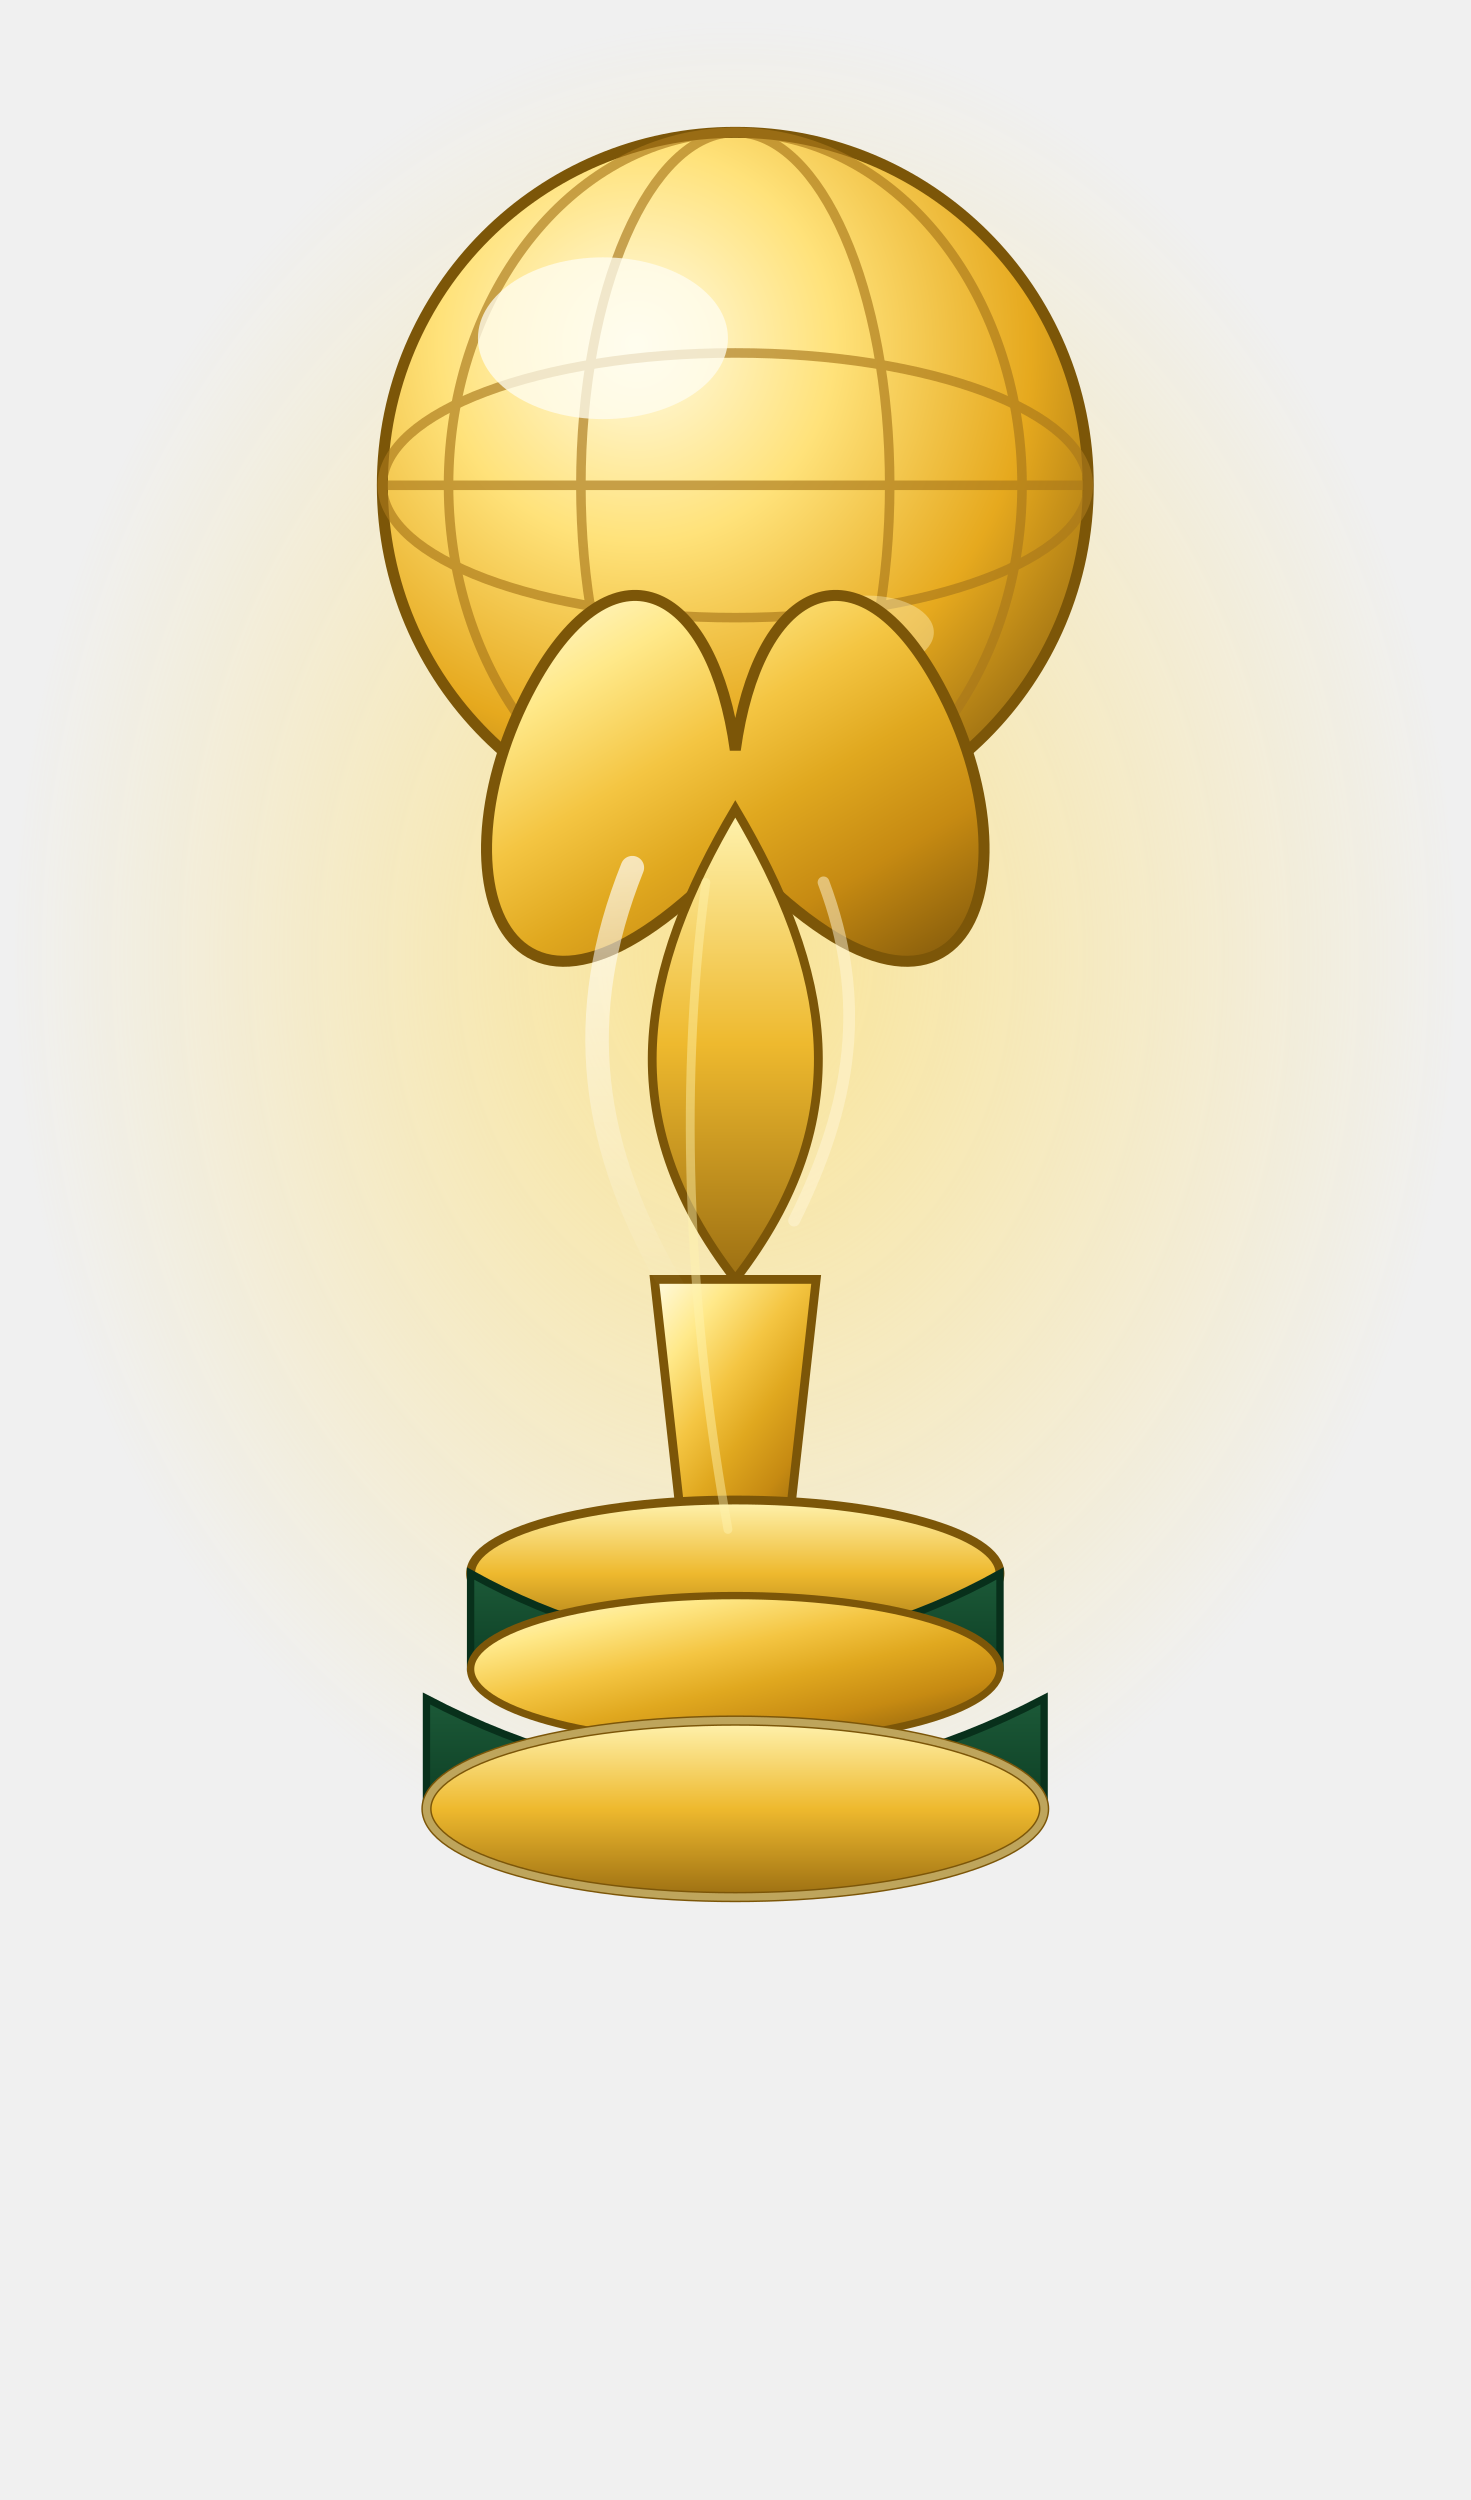
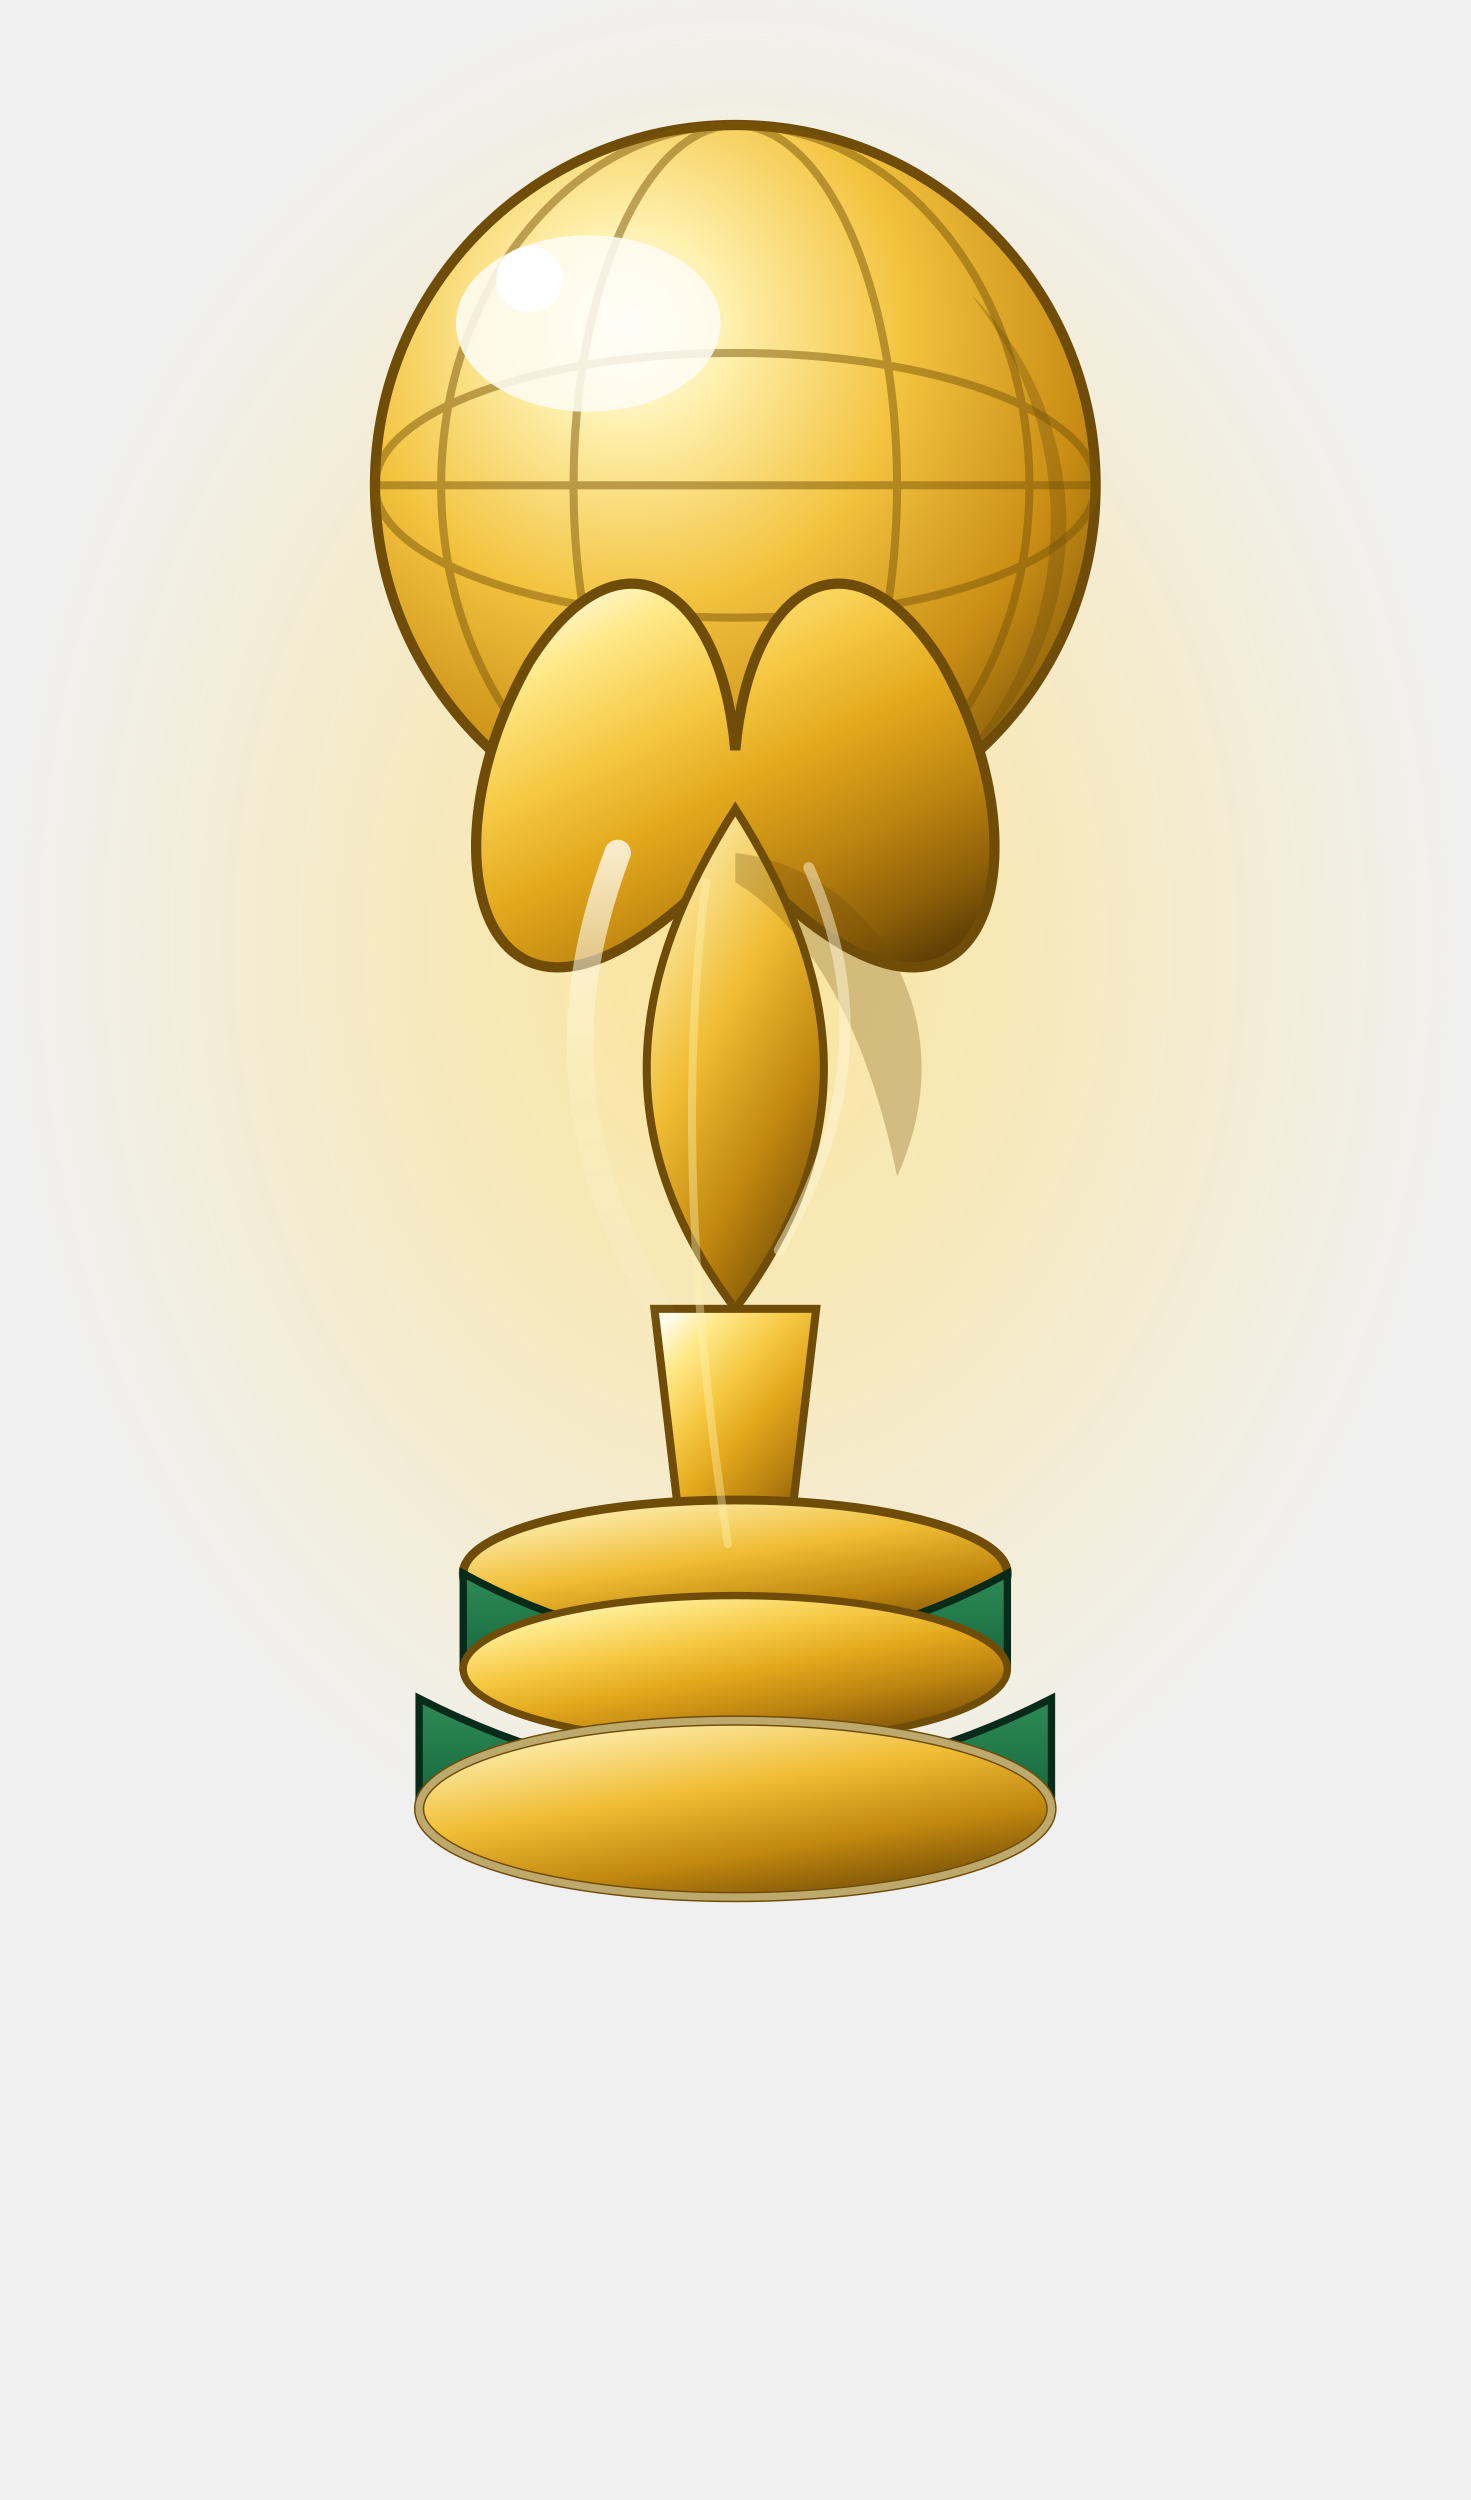
<svg xmlns="http://www.w3.org/2000/svg" viewBox="0 0 200 340" role="img" aria-label="Gold championship trophy">
  <defs>
-     <linearGradient id="tbGold" x1="0.1" y1="0" x2="0.9" y2="1">
-       <stop offset="0" stop-color="#fff7cf" />
-       <stop offset="0.18" stop-color="#ffe98a" />
-       <stop offset="0.4" stop-color="#f4c542" />
-       <stop offset="0.58" stop-color="#e0a81f" />
-       <stop offset="0.78" stop-color="#c68a12" />
-       <stop offset="1" stop-color="#8a5f0c" />
+     <linearGradient id="gMetal" x1="0.15" y1="0" x2="0.85" y2="1">
+       <stop offset="0" stop-color="#fffbe8" />
+       <stop offset="0.14" stop-color="#ffe98a" />
+       <stop offset="0.34" stop-color="#f6c945" />
+       <stop offset="0.52" stop-color="#e3a91d" />
+       <stop offset="0.72" stop-color="#bd8410" />
+       <stop offset="0.88" stop-color="#8f6109" />
+       <stop offset="1" stop-color="#5f3f05" />
    </linearGradient>
-     <linearGradient id="tbGoldV" x1="0" y1="0" x2="0" y2="1">
-       <stop offset="0" stop-color="#fff3b0" />
-       <stop offset="0.5" stop-color="#eeb92e" />
-       <stop offset="1" stop-color="#9c6f12" />
+     <linearGradient id="gMetalV" x1="0.2" y1="0" x2="0.8" y2="1">
+       <stop offset="0" stop-color="#fff4bf" />
+       <stop offset="0.4" stop-color="#f0bd34" />
+       <stop offset="0.7" stop-color="#c1870f" />
+       <stop offset="1" stop-color="#6e4a06" />
    </linearGradient>
-     <linearGradient id="tbBase" x1="0" y1="0" x2="0" y2="1">
-       <stop offset="0" stop-color="#1c5a38" />
+     <radialGradient id="gSphere" cx="0.35" cy="0.28" r="0.85">
+       <stop offset="0" stop-color="#ffffff" />
+       <stop offset="0.16" stop-color="#fff1b0" />
+       <stop offset="0.45" stop-color="#f3c440" />
+       <stop offset="0.75" stop-color="#c98d14" />
+       <stop offset="1" stop-color="#6f4d08" />
+     </radialGradient>
+     <linearGradient id="gBase" x1="0" y1="0" x2="0" y2="1">
+       <stop offset="0" stop-color="#2f8a57" />
+       <stop offset="0.5" stop-color="#186b40" />
      <stop offset="0.5" stop-color="#0f4227" />
-       <stop offset="1" stop-color="#08301b" />
+       <stop offset="1" stop-color="#082a18" />
    </linearGradient>
-     <radialGradient id="tbSphere" cx="0.36" cy="0.3" r="0.8">
-       <stop offset="0" stop-color="#fffbe6" />
-       <stop offset="0.35" stop-color="#ffe27a" />
-       <stop offset="0.7" stop-color="#e6a91e" />
-       <stop offset="1" stop-color="#8f6510" />
+     <radialGradient id="gGlow" cx="0.5" cy="0.5" r="0.5">
+       <stop offset="0" stop-color="#ffe07a" stop-opacity="0.75" />
+       <stop offset="1" stop-color="#ffe07a" stop-opacity="0" />
    </radialGradient>
-     <radialGradient id="tbGlow" cx="0.5" cy="0.5" r="0.5">
-       <stop offset="0" stop-color="#ffdf6e" stop-opacity="0.7" />
-       <stop offset="1" stop-color="#ffdf6e" stop-opacity="0" />
-     </radialGradient>
-     <linearGradient id="tbShine" x1="0" y1="0" x2="0" y2="1">
-       <stop offset="0" stop-color="#ffffff" stop-opacity="0.9" />
+     <linearGradient id="gSheen" x1="0" y1="0" x2="0" y2="1">
+       <stop offset="0" stop-color="#ffffff" stop-opacity="0.95" />
+       <stop offset="0.5" stop-color="#fff4cf" stop-opacity="0.35" />
      <stop offset="1" stop-color="#ffffff" stop-opacity="0" />
    </linearGradient>
  </defs>
-   <ellipse cx="100" cy="130" rx="98" ry="128" fill="url(#tbGlow)" />
-   <circle cx="100" cy="66" r="48" fill="url(#tbSphere)" stroke="#7c5608" stroke-width="1.5" />
-   <g stroke="#a9781a" stroke-width="1.3" fill="none" opacity="0.65">
-     <ellipse cx="100" cy="66" rx="48" ry="18" />
-     <ellipse cx="100" cy="66" rx="21" ry="48" />
-     <ellipse cx="100" cy="66" rx="39" ry="48" />
-     <line x1="52" y1="66" x2="148" y2="66" />
+   <ellipse cx="100" cy="128" rx="100" ry="132" fill="url(#gGlow)" />
+   <circle cx="100" cy="66" r="49" fill="url(#gSphere)" stroke="#6f4d08" stroke-width="1.4" />
+   <g stroke="#7c5608" stroke-width="1.1" fill="none" opacity="0.5">
+     <ellipse cx="100" cy="66" rx="49" ry="18" />
+     <ellipse cx="100" cy="66" rx="22" ry="49" />
+     <ellipse cx="100" cy="66" rx="40" ry="49" />
+     <line x1="51" y1="66" x2="149" y2="66" />
  </g>
-   <ellipse cx="82" cy="46" rx="17" ry="11" fill="#fffdf2" opacity="0.75" />
-   <ellipse cx="118" cy="86" rx="9" ry="5" fill="#fff3c0" opacity="0.4" />
-   <path d="M100 116            C 68 150, 58 118, 73 92            C 84 73, 97 80, 100 102            C 103 80, 116 73, 127 92            C 142 118, 132 150, 100 116 Z" fill="url(#tbGold)" stroke="#7c5608" stroke-width="1.5" />
-   <path d="M100 110 C 87 132, 83 152, 100 174 C 117 152, 113 132, 100 110 Z" fill="url(#tbGoldV)" stroke="#7c5608" stroke-width="1.2" />
-   <path d="M89 174 h22 l-4 36 h-14 z" fill="url(#tbGold)" stroke="#7c5608" stroke-width="1.2" />
-   <ellipse cx="100" cy="214" rx="36" ry="10" fill="url(#tbGoldV)" stroke="#7c5608" stroke-width="1.2" />
-   <path d="M64 214 q36 20 72 0 v13 q-36 20 -72 0 z" fill="url(#tbBase)" stroke="#08301b" stroke-width="1" />
-   <ellipse cx="100" cy="227" rx="36" ry="10" fill="url(#tbGold)" stroke="#7c5608" stroke-width="1" />
-   <path d="M58 231 q42 22 84 0 v15 q-42 22 -84 0 z" fill="url(#tbBase)" stroke="#08301b" stroke-width="1" />
-   <ellipse cx="100" cy="246" rx="42" ry="12" fill="url(#tbGoldV)" stroke="#7c5608" stroke-width="1.4" />
-   <ellipse cx="100" cy="246" rx="42" ry="12" fill="none" stroke="#fff3b0" stroke-width="1" opacity="0.5" />
-   <path d="M86 118 C 78 138, 80 156, 92 176" fill="none" stroke="url(#tbShine)" stroke-width="3.2" opacity="0.75" stroke-linecap="round" />
-   <path d="M112 120 C 118 136, 116 150, 108 166" fill="none" stroke="#fff6d8" stroke-width="1.6" opacity="0.5" stroke-linecap="round" />
-   <path d="M96 120 C 92 150, 94 180, 99 208" fill="none" stroke="#fff3b0" stroke-width="1.2" opacity="0.45" stroke-linecap="round" />
+   <path d="M132 40 A49 49 0 0 1 128 106 A44 44 0 0 0 132 40 Z" fill="#6f4d08" opacity="0.35" />
+   <ellipse cx="80" cy="44" rx="18" ry="12" fill="#fffdf4" opacity="0.85" />
+   <circle cx="72" cy="38" r="4.5" fill="#ffffff" />
+   <ellipse cx="116" cy="88" rx="8" ry="4.5" fill="#fff2bf" opacity="0.45" />
+   <path d="M100 116            C 67 152, 56 118, 72 90            C 84 71, 98 79, 100 102            C 102 79, 116 71, 128 90            C 144 118, 133 152, 100 116 Z" fill="url(#gMetal)" stroke="#6f4d08" stroke-width="1.4" />
+   <path d="M100 110 C 86 132, 82 154, 100 178 C 118 154, 114 132, 100 110 Z" fill="url(#gMetalV)" stroke="#6f4d08" stroke-width="1.1" />
+   <path d="M100 116 C 118 118, 132 138, 122 160 C 118 140, 110 126, 100 120 Z" fill="#6f4d08" opacity="0.28" />
+   <path d="M89 178 h22 l-4 34 h-14 z" fill="url(#gMetal)" stroke="#6f4d08" stroke-width="1.1" />
+   <ellipse cx="100" cy="214" rx="37" ry="10" fill="url(#gMetalV)" stroke="#6f4d08" stroke-width="1.2" />
+   <path d="M63 214 q37 20 74 0 v13 q-37 20 -74 0 z" fill="url(#gBase)" stroke="#082a18" stroke-width="1" />
+   <ellipse cx="100" cy="227" rx="37" ry="10" fill="url(#gMetal)" stroke="#6f4d08" stroke-width="1" />
+   <path d="M57 231 q43 22 86 0 v15 q-43 22 -86 0 z" fill="url(#gBase)" stroke="#082a18" stroke-width="1" />
+   <ellipse cx="100" cy="246" rx="43" ry="12" fill="url(#gMetalV)" stroke="#6f4d08" stroke-width="1.4" />
+   <ellipse cx="100" cy="246" rx="43" ry="12" fill="none" stroke="#fff4bf" stroke-width="1" opacity="0.55" />
+   <path d="M84 116 C 75 140, 78 160, 92 182" fill="none" stroke="url(#gSheen)" stroke-width="3.6" opacity="0.8" stroke-linecap="round" />
+   <path d="M110 118 C 118 136, 116 152, 106 170" fill="none" stroke="#fff6d8" stroke-width="1.5" opacity="0.5" stroke-linecap="round" />
+   <path d="M96 120 C 92 152, 95 184, 99 210" fill="none" stroke="#fff2b0" stroke-width="1.1" opacity="0.4" stroke-linecap="round" />
</svg>
